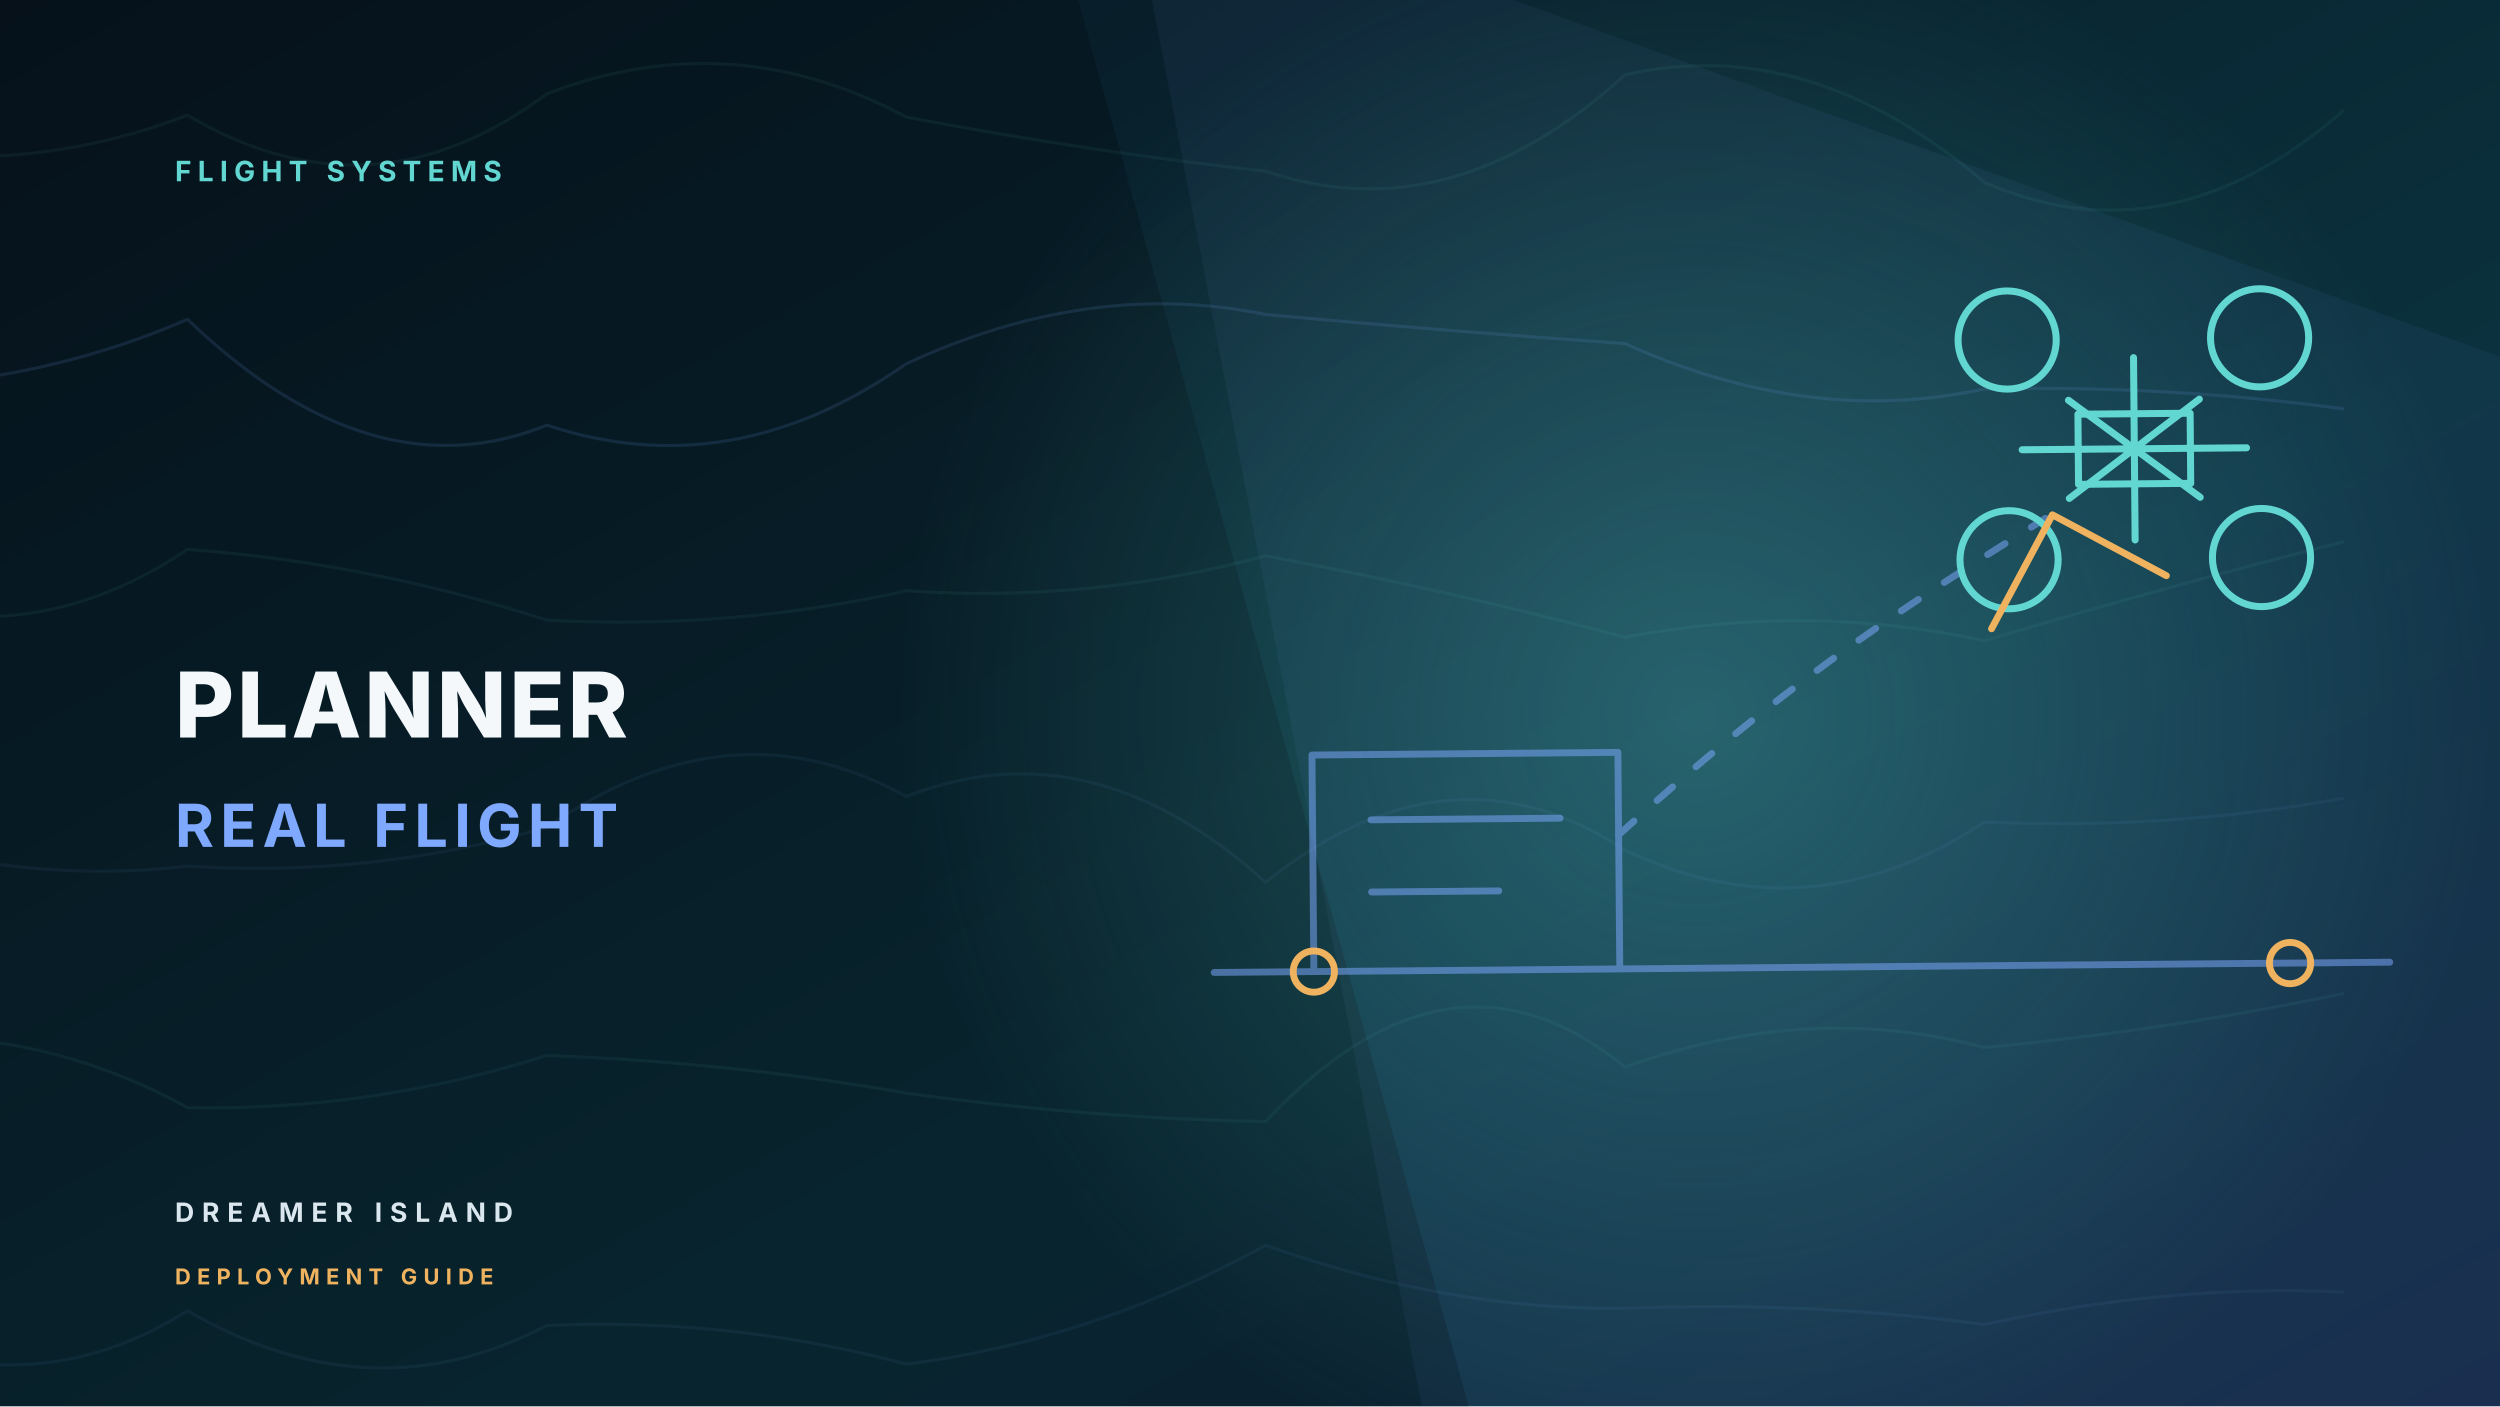
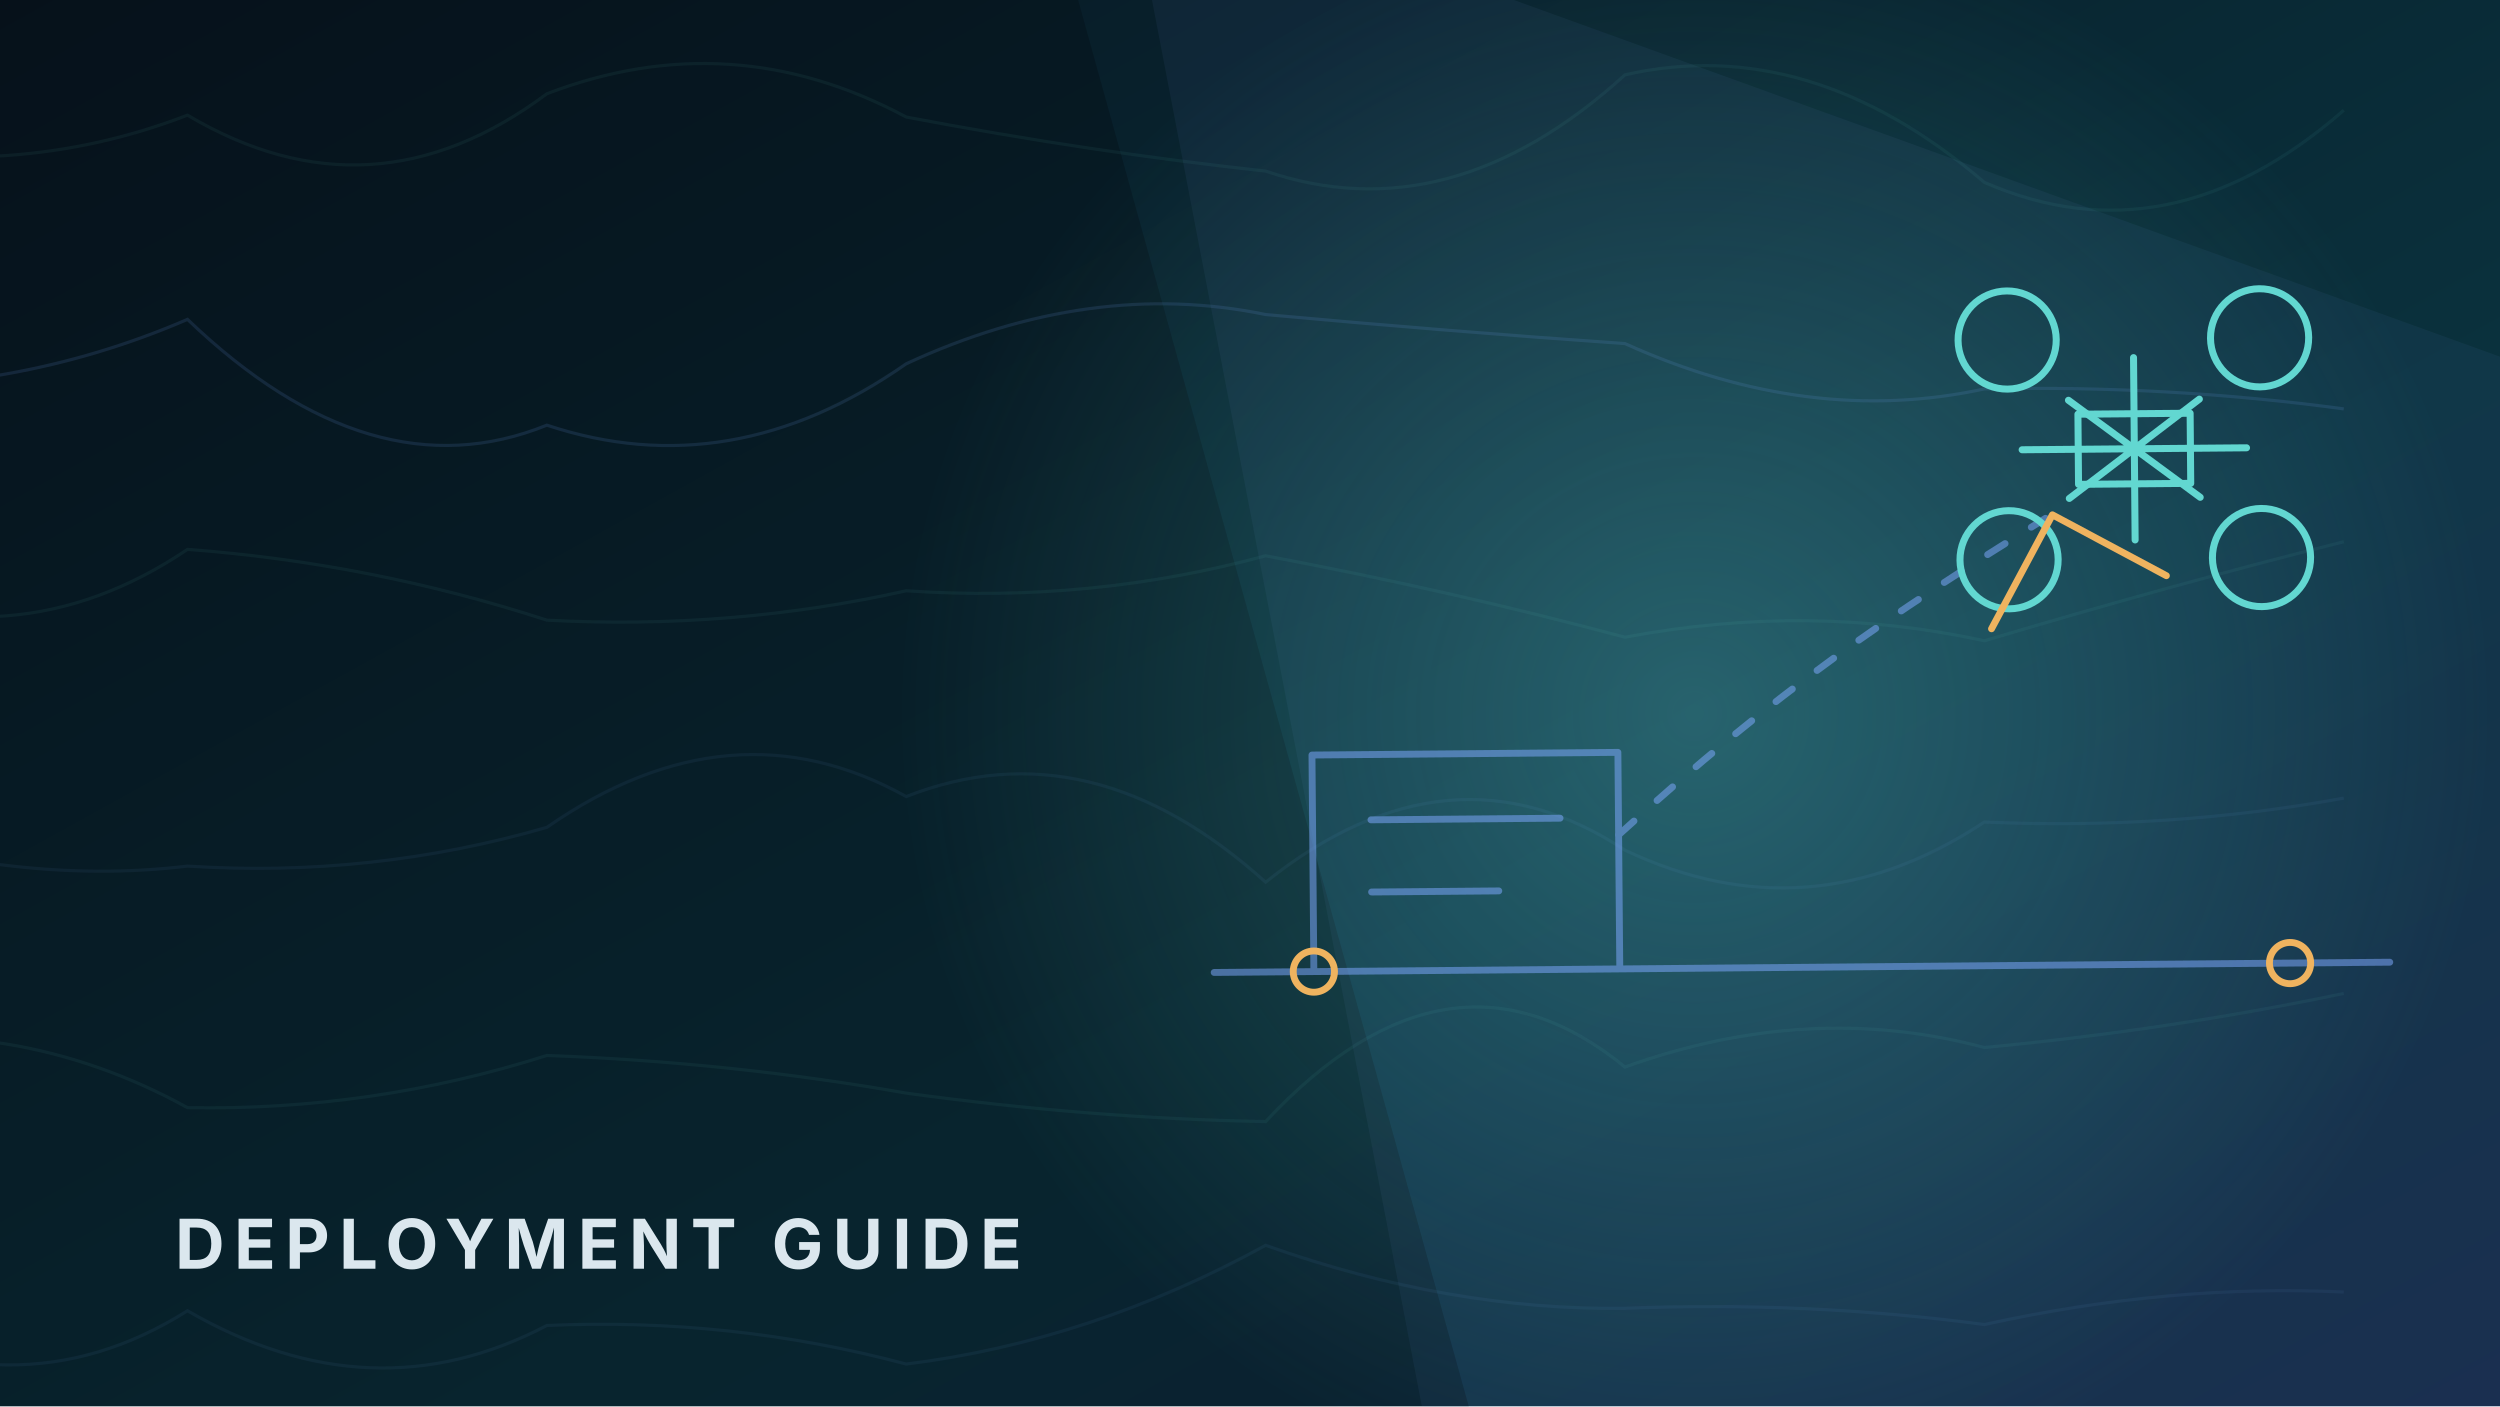
<svg xmlns="http://www.w3.org/2000/svg" width="1600" height="900" viewBox="0 0 1600 900" role="img" aria-labelledby="card-title card-desc">
  <defs>
    <linearGradient id="card-bg-a87e73253e08" x1="0" y1="0" x2="1" y2="1">
      <stop stop-color="#07141f" />
      <stop offset=".62" stop-color="#0a313d" />
      <stop offset="1" stop-color="#142846" />
    </linearGradient>
    <radialGradient id="card-glow-a87e73253e08">
      <stop stop-color="#62d7d1" stop-opacity=".28" />
      <stop offset="1" stop-color="#62d7d1" stop-opacity="0" />
    </radialGradient>
    <linearGradient id="card-line-a87e73253e08" x1="0" y1="0" x2="1" y2="0">
      <stop stop-color="#62d7d1" />
      <stop offset="1" stop-color="#7fa9ff" />
    </linearGradient>
  </defs>
  <rect width="1600" height="900" fill="url(#card-bg-a87e73253e08)" />
  <path d="M0 0h690l250 900H0Z" fill="#020b12" opacity=".34" />
  <path d="M720-90 1660 250v740L910 900Z" fill="#7fa9ff" opacity=".055" />
  <circle cx="1084.5" cy="456.7" r="510" fill="url(#card-glow-a87e73253e08)" />
  <g opacity=".62">
    <path d="M-120 90.5 Q8 117 120 73.7 Q238 143.7 350 60 Q468 14.9 580 74.9 Q698 97.3 810 109.5 Q928 149.7 1040 47.9 Q1158 21 1270 116.7 Q1388 168.3 1500 70.6" fill="none" stroke="#62d7d1" stroke-width="2" opacity="0.1" />
    <path d="M-120 247.3 Q8 252.8 120 204.4 Q238 317.5 350 272.1 Q468 311.3 580 232.8 Q698 178.2 810 201.3 Q928 212.1 1040 219.9 Q1158 273.3 1270 248.9 Q1388 246.4 1500 261.7" fill="none" stroke="#7fa9ff" stroke-width="2" opacity="0.2" />
    <path d="M-120 370.4 Q8 427.3 120 351.6 Q238 360.5 350 396.9 Q468 403.2 580 378.1 Q698 386.1 810 355.7 Q928 377.9 1040 407.8 Q1158 385.6 1270 410.1 Q1388 374.9 1500 346.7" fill="none" stroke="#62d7d1" stroke-width="2" opacity="0.1" />
    <path d="M-120 525.5 Q8 567.8 120 554.3 Q238 561.9 350 529.5 Q468 447.5 580 509.8 Q698 463.5 810 564.6 Q928 470.3 1040 544.1 Q1158 600.2 1270 526.1 Q1388 531.3 1500 510.8" fill="none" stroke="#7fa9ff" stroke-width="2" opacity="0.1" />
    <path d="M-120 669.3 Q8 647.2 120 708.9 Q238 711.1 350 675.5 Q468 679.8 580 699.6 Q698 715.8 810 717.8 Q928 591.4 1040 682.9 Q1158 640.5 1270 670.4 Q1388 659.3 1500 635.8" fill="none" stroke="#62d7d1" stroke-width="2" opacity="0.1" />
    <path d="M-120 836.5 Q8 909.4 120 838.9 Q238 907.1 350 848.3 Q468 843.1 580 873 Q698 858.4 810 797 Q928 838.9 1040 837.3 Q1158 832.7 1270 847.7 Q1388 821.7 1500 826.9" fill="none" stroke="#7fa9ff" stroke-width="2" opacity="0.1" />
  </g>
  <g transform="translate(1151.3 394.7) rotate(-0.5) scale(1.1)">
    <g fill="none" stroke="#7fa9ff" stroke-width="4" stroke-linecap="round" stroke-linejoin="round" opacity=".52">
      <path d="M-342 204H342M-284 204v-126h178v126M-250 116h110M-250 158h74" />
      <path d="M-106 126C-12 42 52 0 144-56" stroke-dasharray="12 18" />
    </g>
    <g fill="none" stroke="#62d7d1" stroke-width="6" stroke-linecap="round" stroke-linejoin="round" transform="translate(196 -96) scale(.68)">
      <path d="M-96 0H96M0-78V78M-56-42 56 42M56-42-56 42" />
      <rect x="-48" y="-30" width="96" height="60" />
      <circle cx="-108" cy="-94" r="42" />
      <circle cx="108" cy="-94" r="42" />
      <circle cx="-108" cy="94" r="42" />
      <circle cx="108" cy="94" r="42" />
    </g>
    <g fill="none" stroke="#efb35f" stroke-width="4" stroke-linecap="round" stroke-linejoin="round">
      <path d="m112 8 36-66 66 36" />
      <circle cx="-284" cy="204" r="12" />
      <circle cx="284" cy="204" r="12" />
    </g>
  </g>
  <path d="M72 76v748" stroke="url(#card-line-a87e73253e08)" stroke-width="4" />
  <g font-family="Inter, ui-sans-serif, system-ui, -apple-system, BlinkMacSystemFont, Segoe UI, sans-serif">
-     <text x="112" y="116" fill="#62d7d1" font-size="18" font-weight="700" letter-spacing="4">FLIGHT SYSTEMS</text>
-     <text x="112" y="472" fill="#f4f8fb" font-size="58" font-weight="760" letter-spacing="2">PLANNER</text>
-     <text x="112" y="542" fill="#7fa9ff" font-size="38" font-weight="650" letter-spacing="4">REAL FLIGHT</text>
-     <text x="112" y="782" fill="#dbe7ee" font-size="17" font-weight="650" letter-spacing="5">DREAMER ISLAND</text>
-     <text x="112" y="822" fill="#efb35f" font-size="14" font-weight="700" letter-spacing="4">DEPLOYMENT GUIDE</text>
+     <text x="112" y="812" fill="#dbe7ee" font-size="44" font-weight="700" letter-spacing="6">DEPLOYMENT GUIDE</text>
  </g>
</svg>
